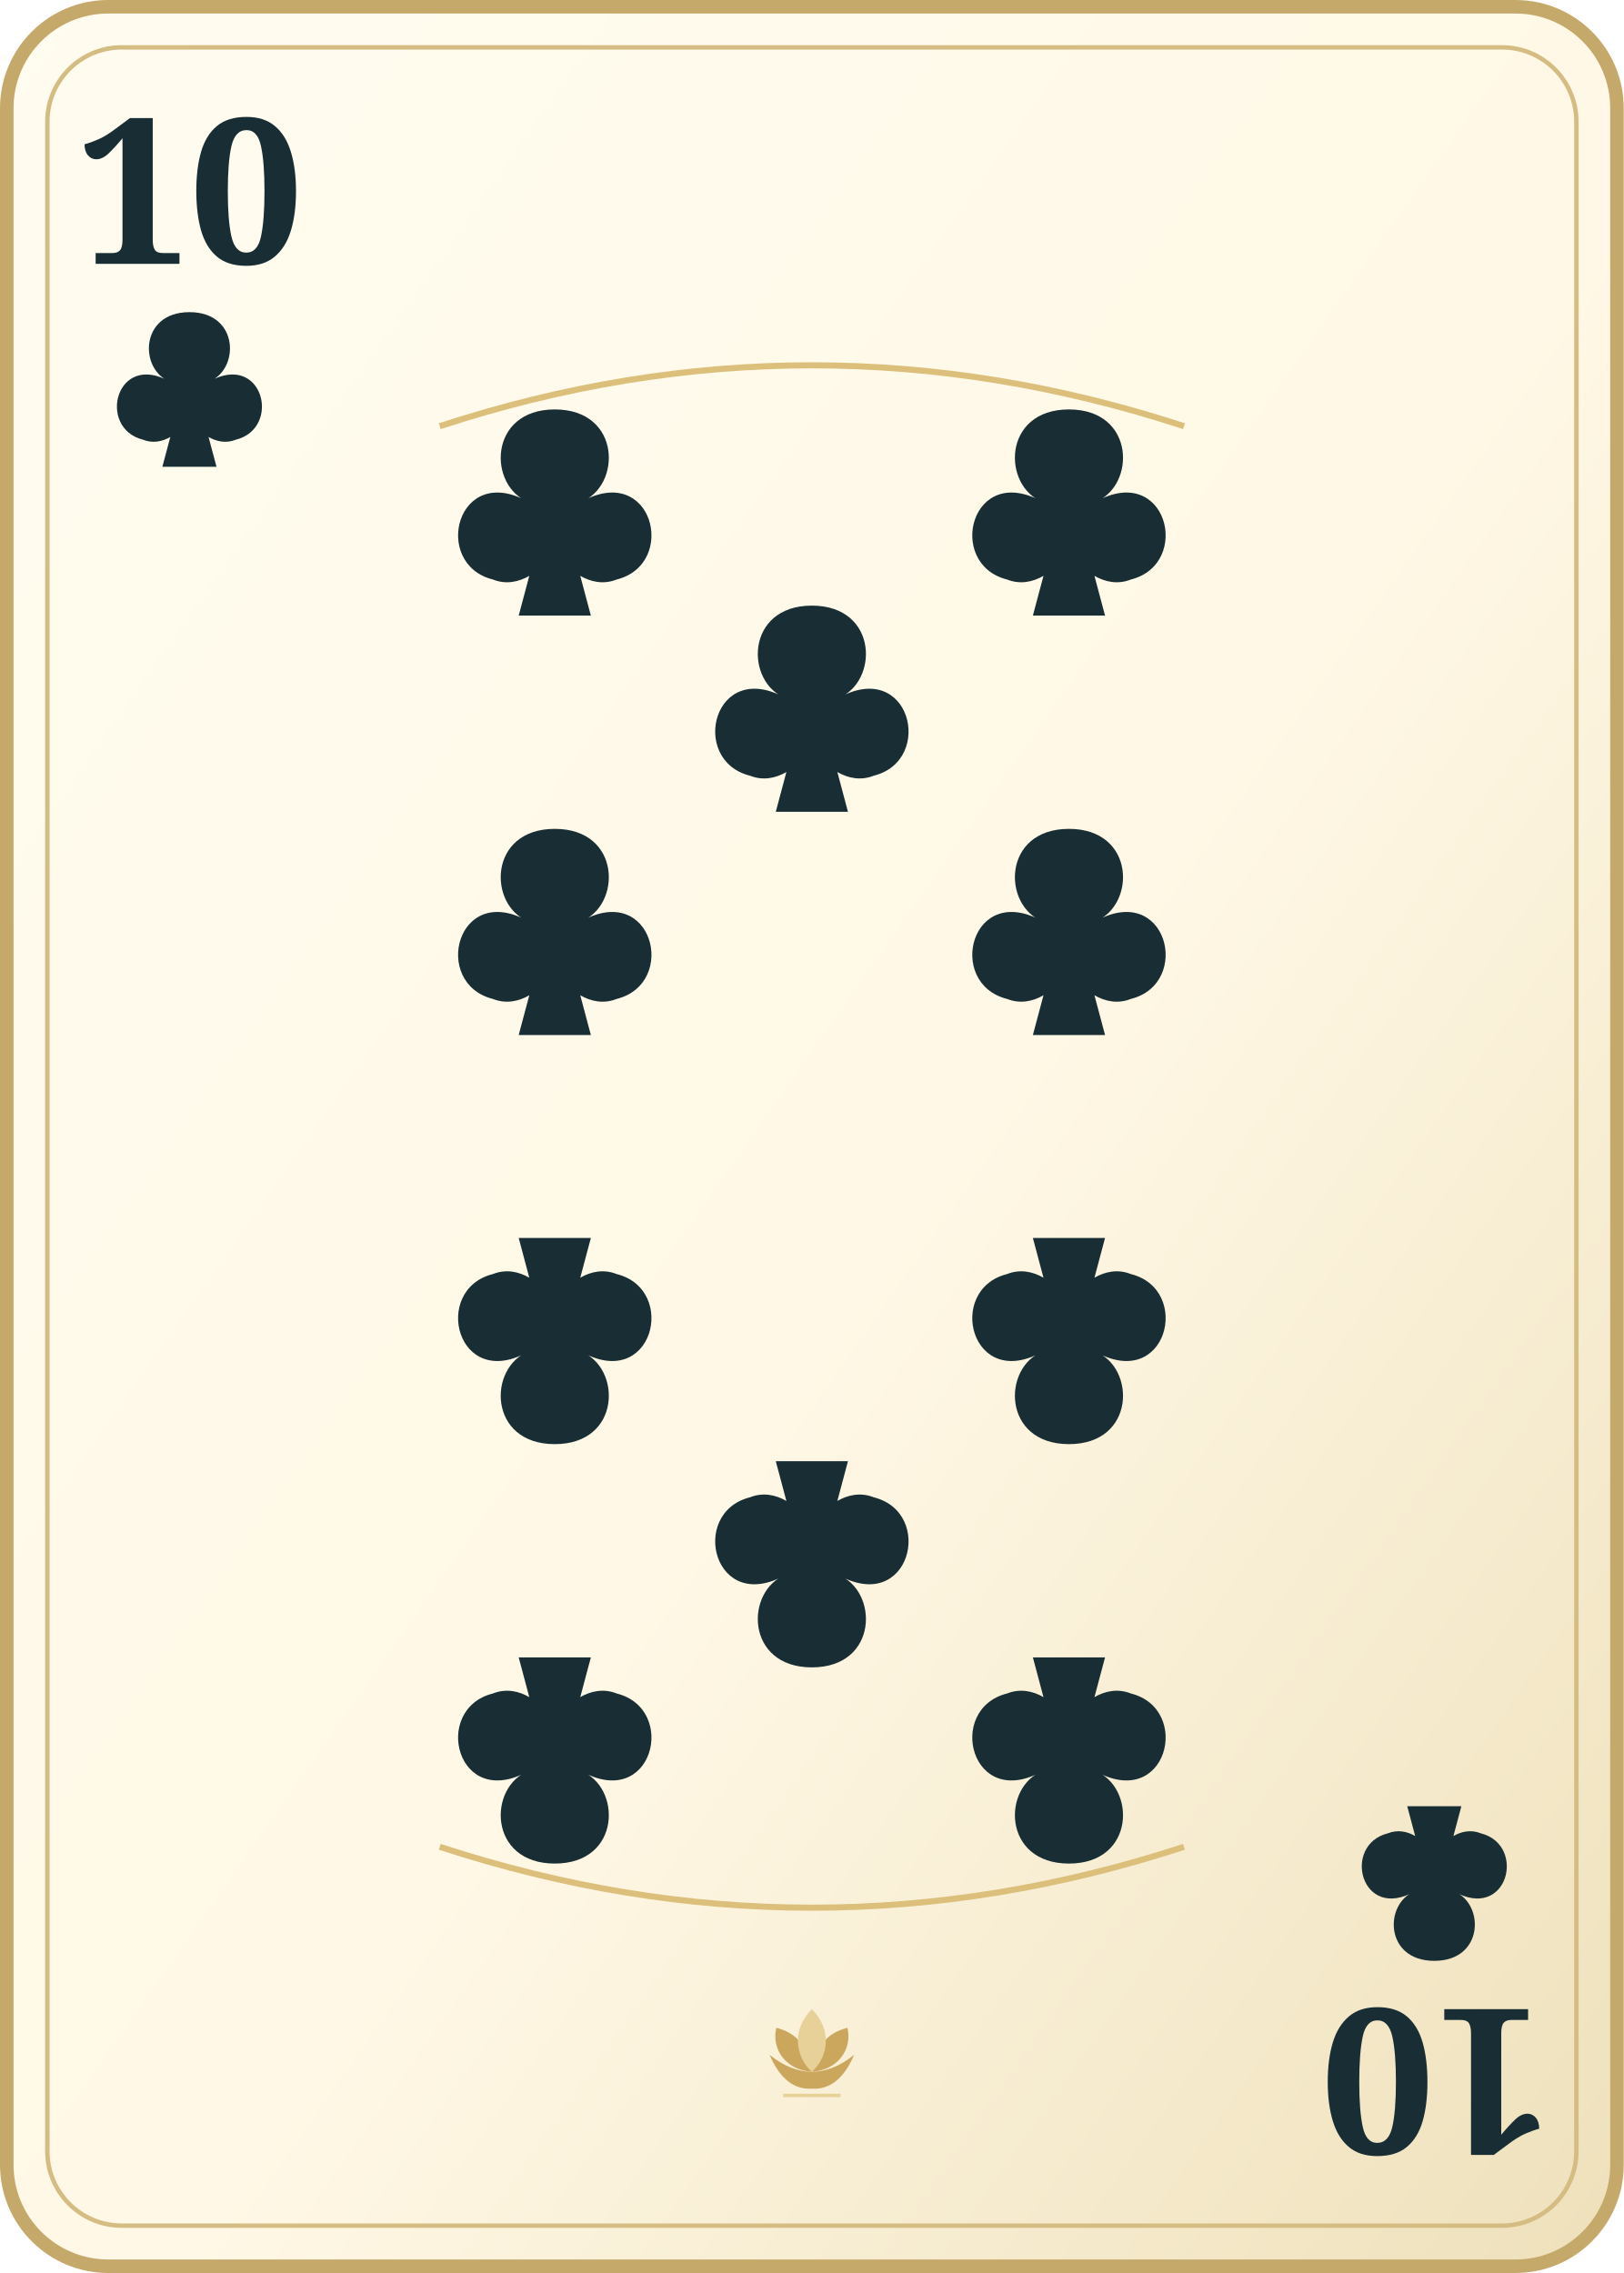
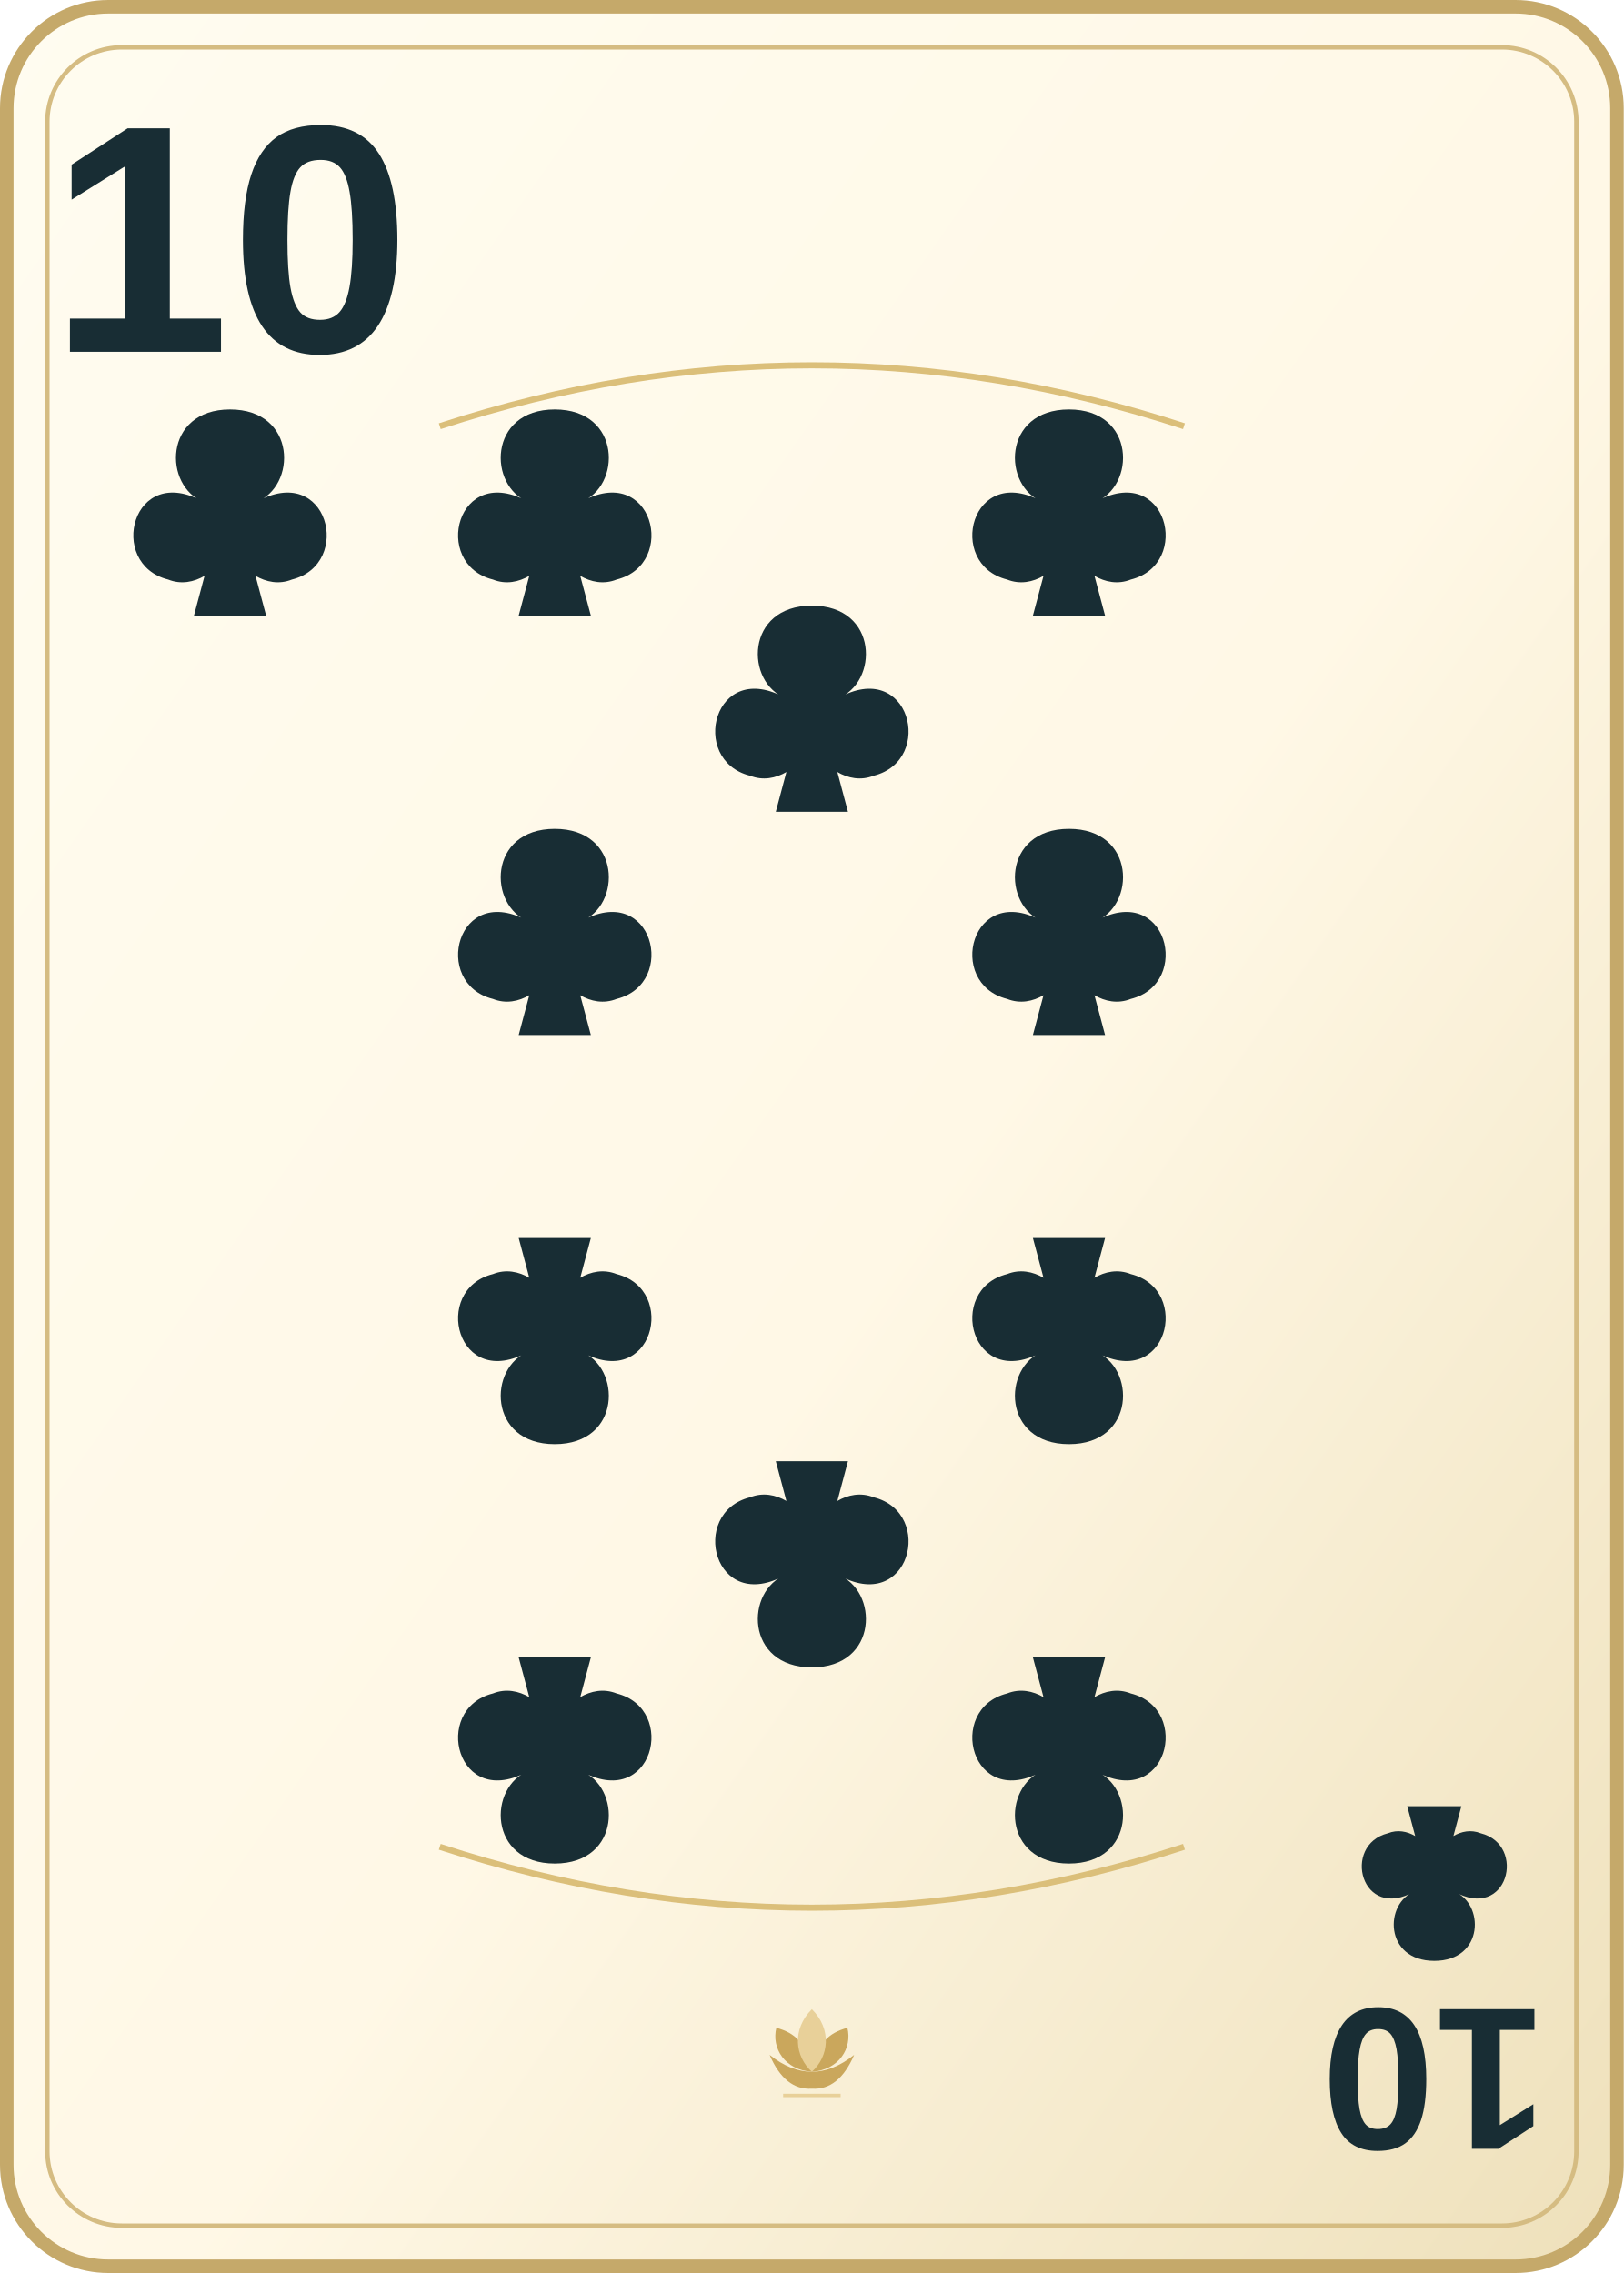
<svg xmlns="http://www.w3.org/2000/svg" width="240" height="336" viewBox="0 0 240 336" role="img" aria-label="10 of clubs; original Chola-inspired royal court illustration">
  <defs>
    <linearGradient id="paper" x1="0" y1="0" x2="1" y2="1">
      <stop stop-color="#fffcf0" />
      <stop offset=".55" stop-color="#fff8e6" />
      <stop offset="1" stop-color="#eee0ba" />
    </linearGradient>
    <linearGradient id="metal" x1="0" y1="0" x2="1" y2="1">
      <stop stop-color="#fff1b0" />
      <stop offset=".25" stop-color="#dba943" />
      <stop offset=".54" stop-color="#ad7224" />
      <stop offset=".77" stop-color="#f6d578" />
      <stop offset="1" stop-color="#996124" />
    </linearGradient>
    <linearGradient id="robe" x1="0" y1="0" x2="1" y2=".5">
      <stop stop-color="#123d38" />
      <stop offset=".38" stop-color="#76b77a" />
      <stop offset=".59" stop-color="#237653" />
      <stop offset="1" stop-color="#123d38" />
    </linearGradient>
    <linearGradient id="skin" x1="0" y1="0" x2="1" y2=".4">
      <stop stop-color="#b66e40" />
      <stop offset=".35" stop-color="#e7ad6f" />
      <stop offset=".65" stop-color="#d09053" />
      <stop offset="1" stop-color="#9c5937" />
    </linearGradient>
    <linearGradient id="arch" x1="0" y1="0" x2="0" y2="1">
      <stop stop-color="#123d38" />
      <stop offset=".58" stop-color="#237653" />
      <stop offset="1" stop-color="#cbaa62" />
    </linearGradient>
    <radialGradient id="halo">
      <stop stop-color="#fff0ad" stop-opacity=".8" />
      <stop offset=".75" stop-color="#dfb963" stop-opacity=".12" />
      <stop offset="1" stop-color="#d6a341" stop-opacity="0" />
    </radialGradient>
  </defs>
  <rect x="1" y="1" width="238" height="334" rx="15" fill="url(#paper)" stroke="#c5a96a" stroke-width="2" />
  <rect x="7" y="7" width="226" height="322" rx="11" fill="none" stroke="#d5bc82" stroke-width=".65" />
-   <path d="M65 63Q120 45 175 63M65 273Q120 291 175 273" fill="none" stroke="#dbbf7a" stroke-width=".9" />
-   <g transform="translate(82 75) rotate(0) scale(0.7619048)">
-     <path d="M0-19C-13-19-13-4-5-1C-19-9-24 11-12 14C-7 16-2 12 0 8C2 12 7 16 12 14C24 11 19-9 5-1C13-4 13-19 0-19ZM-3 6L-7 21H7L3 6Z" fill="#182d34" />
+   <g id="card-art">
+     <path d="M65 63Q120 45 175 63M65 273Q120 291 175 273" fill="none" stroke="#dbbf7a" stroke-width=".9" />
+     <g transform="translate(82 75) rotate(0) scale(0.7619048)">
+       <path d="M0-19C-13-19-13-4-5-1C-19-9-24 11-12 14C-7 16-2 12 0 8C2 12 7 16 12 14C24 11 19-9 5-1C13-4 13-19 0-19ZM-3 6L-7 21H7L3 6Z" fill="#182d34" />
+     </g>
+     <g transform="translate(158 75) rotate(0) scale(0.7619048)">
+       <path d="M0-19C-13-19-13-4-5-1C-19-9-24 11-12 14C-7 16-2 12 0 8C2 12 7 16 12 14C24 11 19-9 5-1C13-4 13-19 0-19ZM-3 6L-7 21H7L3 6Z" fill="#182d34" />
+     </g>
+     <g transform="translate(120 104) rotate(0) scale(0.7619048)">
+       <path d="M0-19C-13-19-13-4-5-1C-19-9-24 11-12 14C-7 16-2 12 0 8C2 12 7 16 12 14C24 11 19-9 5-1C13-4 13-19 0-19ZM-3 6L-7 21H7L3 6Z" fill="#182d34" />
+     </g>
+     <g transform="translate(82 137) rotate(0) scale(0.7619048)">
+       <path d="M0-19C-13-19-13-4-5-1C-19-9-24 11-12 14C-7 16-2 12 0 8C2 12 7 16 12 14C24 11 19-9 5-1C13-4 13-19 0-19ZM-3 6L-7 21H7L3 6Z" fill="#182d34" />
+     </g>
+     <g transform="translate(158 137) rotate(0) scale(0.7619048)">
+       <path d="M0-19C-13-19-13-4-5-1C-19-9-24 11-12 14C-7 16-2 12 0 8C2 12 7 16 12 14C24 11 19-9 5-1C13-4 13-19 0-19ZM-3 6L-7 21H7L3 6Z" fill="#182d34" />
+     </g>
+     <g transform="translate(82 199) rotate(180) scale(0.7619048)">
+       <path d="M0-19C-13-19-13-4-5-1C-19-9-24 11-12 14C-7 16-2 12 0 8C2 12 7 16 12 14C24 11 19-9 5-1C13-4 13-19 0-19ZM-3 6L-7 21H7L3 6Z" fill="#182d34" />
+     </g>
+     <g transform="translate(158 199) rotate(180) scale(0.7619048)">
+       <path d="M0-19C-13-19-13-4-5-1C-19-9-24 11-12 14C-7 16-2 12 0 8C2 12 7 16 12 14C24 11 19-9 5-1C13-4 13-19 0-19ZM-3 6L-7 21H7L3 6Z" fill="#182d34" />
+     </g>
+     <g transform="translate(120 232) rotate(180) scale(0.7619048)">
+       <path d="M0-19C-13-19-13-4-5-1C-19-9-24 11-12 14C-7 16-2 12 0 8C2 12 7 16 12 14C24 11 19-9 5-1C13-4 13-19 0-19ZM-3 6L-7 21H7L3 6Z" fill="#182d34" />
+     </g>
+     <g transform="translate(82 261) rotate(180) scale(0.7619048)">
+       <path d="M0-19C-13-19-13-4-5-1C-19-9-24 11-12 14C-7 16-2 12 0 8C2 12 7 16 12 14C24 11 19-9 5-1C13-4 13-19 0-19ZM-3 6L-7 21H7L3 6Z" fill="#182d34" />
+     </g>
+     <g transform="translate(158 261) rotate(180) scale(0.7619048)">
+       <path d="M0-19C-13-19-13-4-5-1C-19-9-24 11-12 14C-7 16-2 12 0 8C2 12 7 16 12 14C24 11 19-9 5-1C13-4 13-19 0-19ZM-3 6L-7 21H7L3 6Z" fill="#182d34" />
+     </g>
+     <g transform="translate(120 303) scale(0.25)">
+       <path d="M0 13C-16 12-24-1-21-13C-10-10-3-4 0 13Z" fill="#caa75c" />
+       <path d="M0 13C16 12 24-1 21-13C10-10 3-4 0 13Z" fill="#caa75c" />
+       <path d="M0 13C-10 4-12-12 0-24C12-12 10 4 0 13Z" fill="#e8d099" />
+       <path d="M-25 3Q0 23 25 3Q16 24 0 23Q-16 24-25 3Z" fill="#caa75c" />
+       <path d="M-17 27L17 27" fill="none" stroke="#e8d099" stroke-width="2" />
+     </g>
  </g>
-   <g transform="translate(158 75) rotate(0) scale(0.7619048)">
-     <path d="M0-19C-13-19-13-4-5-1C-19-9-24 11-12 14C-7 16-2 12 0 8C2 12 7 16 12 14C24 11 19-9 5-1C13-4 13-19 0-19ZM-3 6L-7 21H7L3 6Z" fill="#182d34" />
+   <g id="primary-index">
+     <text id="index-rank" x="34" y="52" text-anchor="middle" fill="#182d34" font-family="Arial,Helvetica,sans-serif" font-weight="700" font-size="48" textLength="52" lengthAdjust="spacingAndGlyphs">10</text>
+     <g id="index-suit">
+       <g transform="translate(34 75) rotate(0) scale(0.7619048)">
+         <path d="M0-19C-13-19-13-4-5-1C-19-9-24 11-12 14C-7 16-2 12 0 8C2 12 7 16 12 14C24 11 19-9 5-1C13-4 13-19 0-19ZM-3 6L-7 21H7L3 6Z" fill="#182d34" />
+       </g>
+     </g>
  </g>
-   <g transform="translate(120 104) rotate(0) scale(0.7619048)">
-     <path d="M0-19C-13-19-13-4-5-1C-19-9-24 11-12 14C-7 16-2 12 0 8C2 12 7 16 12 14C24 11 19-9 5-1C13-4 13-19 0-19ZM-3 6L-7 21H7L3 6Z" fill="#182d34" />
-   </g>
-   <g transform="translate(82 137) rotate(0) scale(0.7619048)">
-     <path d="M0-19C-13-19-13-4-5-1C-19-9-24 11-12 14C-7 16-2 12 0 8C2 12 7 16 12 14C24 11 19-9 5-1C13-4 13-19 0-19ZM-3 6L-7 21H7L3 6Z" fill="#182d34" />
-   </g>
-   <g transform="translate(158 137) rotate(0) scale(0.7619048)">
-     <path d="M0-19C-13-19-13-4-5-1C-19-9-24 11-12 14C-7 16-2 12 0 8C2 12 7 16 12 14C24 11 19-9 5-1C13-4 13-19 0-19ZM-3 6L-7 21H7L3 6Z" fill="#182d34" />
-   </g>
-   <g transform="translate(82 199) rotate(180) scale(0.7619048)">
-     <path d="M0-19C-13-19-13-4-5-1C-19-9-24 11-12 14C-7 16-2 12 0 8C2 12 7 16 12 14C24 11 19-9 5-1C13-4 13-19 0-19ZM-3 6L-7 21H7L3 6Z" fill="#182d34" />
-   </g>
-   <g transform="translate(158 199) rotate(180) scale(0.7619048)">
-     <path d="M0-19C-13-19-13-4-5-1C-19-9-24 11-12 14C-7 16-2 12 0 8C2 12 7 16 12 14C24 11 19-9 5-1C13-4 13-19 0-19ZM-3 6L-7 21H7L3 6Z" fill="#182d34" />
-   </g>
-   <g transform="translate(120 232) rotate(180) scale(0.7619048)">
-     <path d="M0-19C-13-19-13-4-5-1C-19-9-24 11-12 14C-7 16-2 12 0 8C2 12 7 16 12 14C24 11 19-9 5-1C13-4 13-19 0-19ZM-3 6L-7 21H7L3 6Z" fill="#182d34" />
-   </g>
-   <g transform="translate(82 261) rotate(180) scale(0.7619048)">
-     <path d="M0-19C-13-19-13-4-5-1C-19-9-24 11-12 14C-7 16-2 12 0 8C2 12 7 16 12 14C24 11 19-9 5-1C13-4 13-19 0-19ZM-3 6L-7 21H7L3 6Z" fill="#182d34" />
-   </g>
-   <g transform="translate(158 261) rotate(180) scale(0.7619048)">
-     <path d="M0-19C-13-19-13-4-5-1C-19-9-24 11-12 14C-7 16-2 12 0 8C2 12 7 16 12 14C24 11 19-9 5-1C13-4 13-19 0-19ZM-3 6L-7 21H7L3 6Z" fill="#182d34" />
-   </g>
-   <g transform="translate(120 303) scale(0.25)">
-     <path d="M0 13C-16 12-24-1-21-13C-10-10-3-4 0 13Z" fill="#caa75c" />
-     <path d="M0 13C16 12 24-1 21-13C10-10 3-4 0 13Z" fill="#caa75c" />
-     <path d="M0 13C-10 4-12-12 0-24C12-12 10 4 0 13Z" fill="#e8d099" />
-     <path d="M-25 3Q0 23 25 3Q16 24 0 23Q-16 24-25 3Z" fill="#caa75c" />
-     <path d="M-17 27L17 27" fill="none" stroke="#e8d099" stroke-width="2" />
-   </g>
-   <text x="28" y="39" text-anchor="middle" fill="#182d34" font-family="Georgia,serif" font-weight="bold" font-size="30">10</text>
-   <g transform="translate(28 57) rotate(0) scale(0.5714286)">
-     <path d="M0-19C-13-19-13-4-5-1C-19-9-24 11-12 14C-7 16-2 12 0 8C2 12 7 16 12 14C24 11 19-9 5-1C13-4 13-19 0-19ZM-3 6L-7 21H7L3 6Z" fill="#182d34" />
-   </g>
-   <g transform="rotate(180 120 168)">
-     <text x="28" y="39" text-anchor="middle" fill="#182d34" font-family="Georgia,serif" font-weight="bold" font-size="30">10</text>
+   <g id="secondary-index" transform="rotate(180 120 168)">
+     <text x="28" y="39" text-anchor="middle" fill="#182d34" font-family="Arial,Helvetica,sans-serif" font-weight="700" font-size="30">10</text>
    <g transform="translate(28 57) rotate(0) scale(0.5714286)">
      <path d="M0-19C-13-19-13-4-5-1C-19-9-24 11-12 14C-7 16-2 12 0 8C2 12 7 16 12 14C24 11 19-9 5-1C13-4 13-19 0-19ZM-3 6L-7 21H7L3 6Z" fill="#182d34" />
    </g>
  </g>
</svg>
